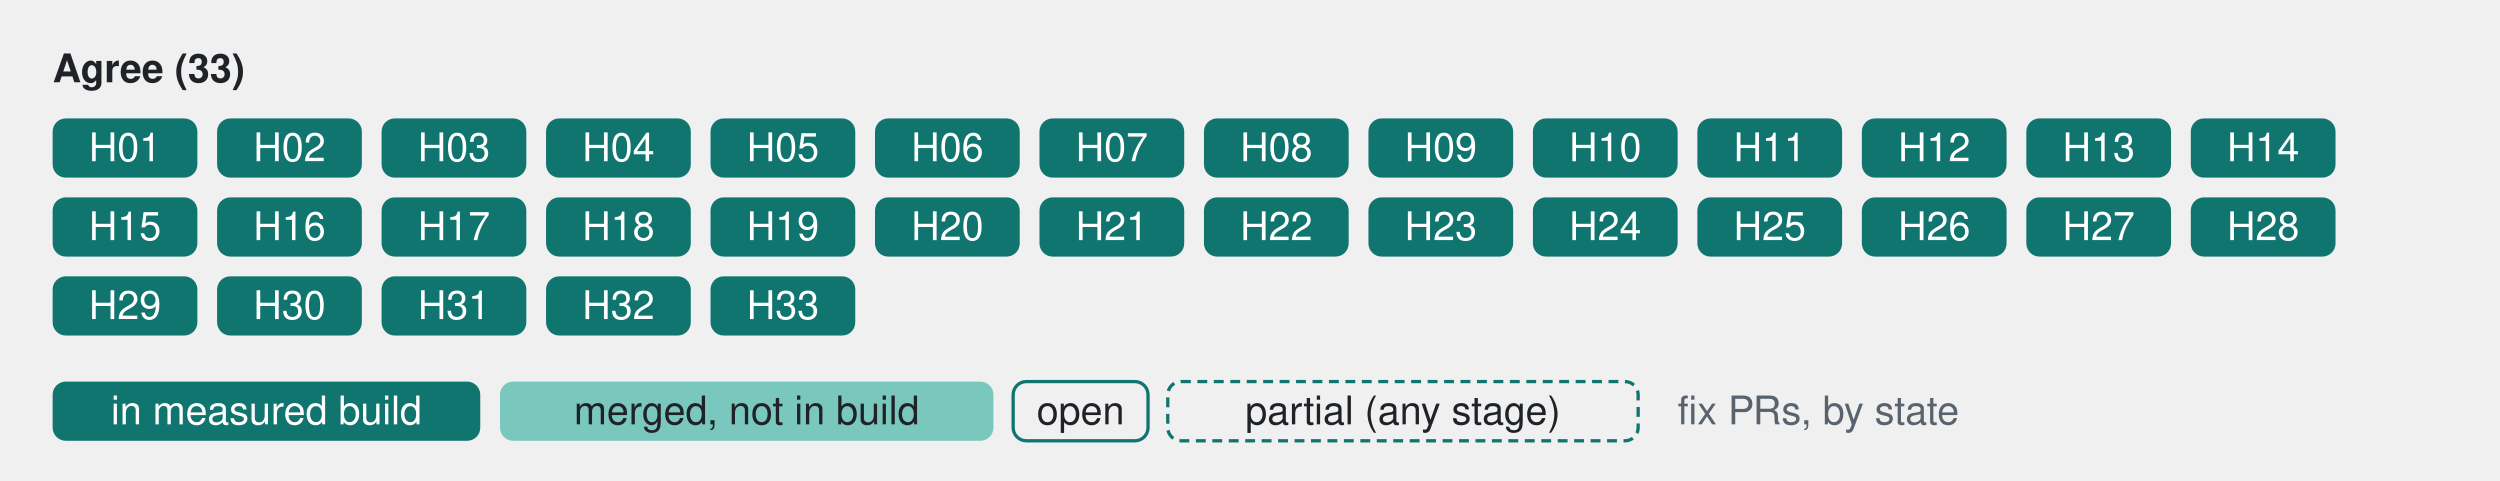
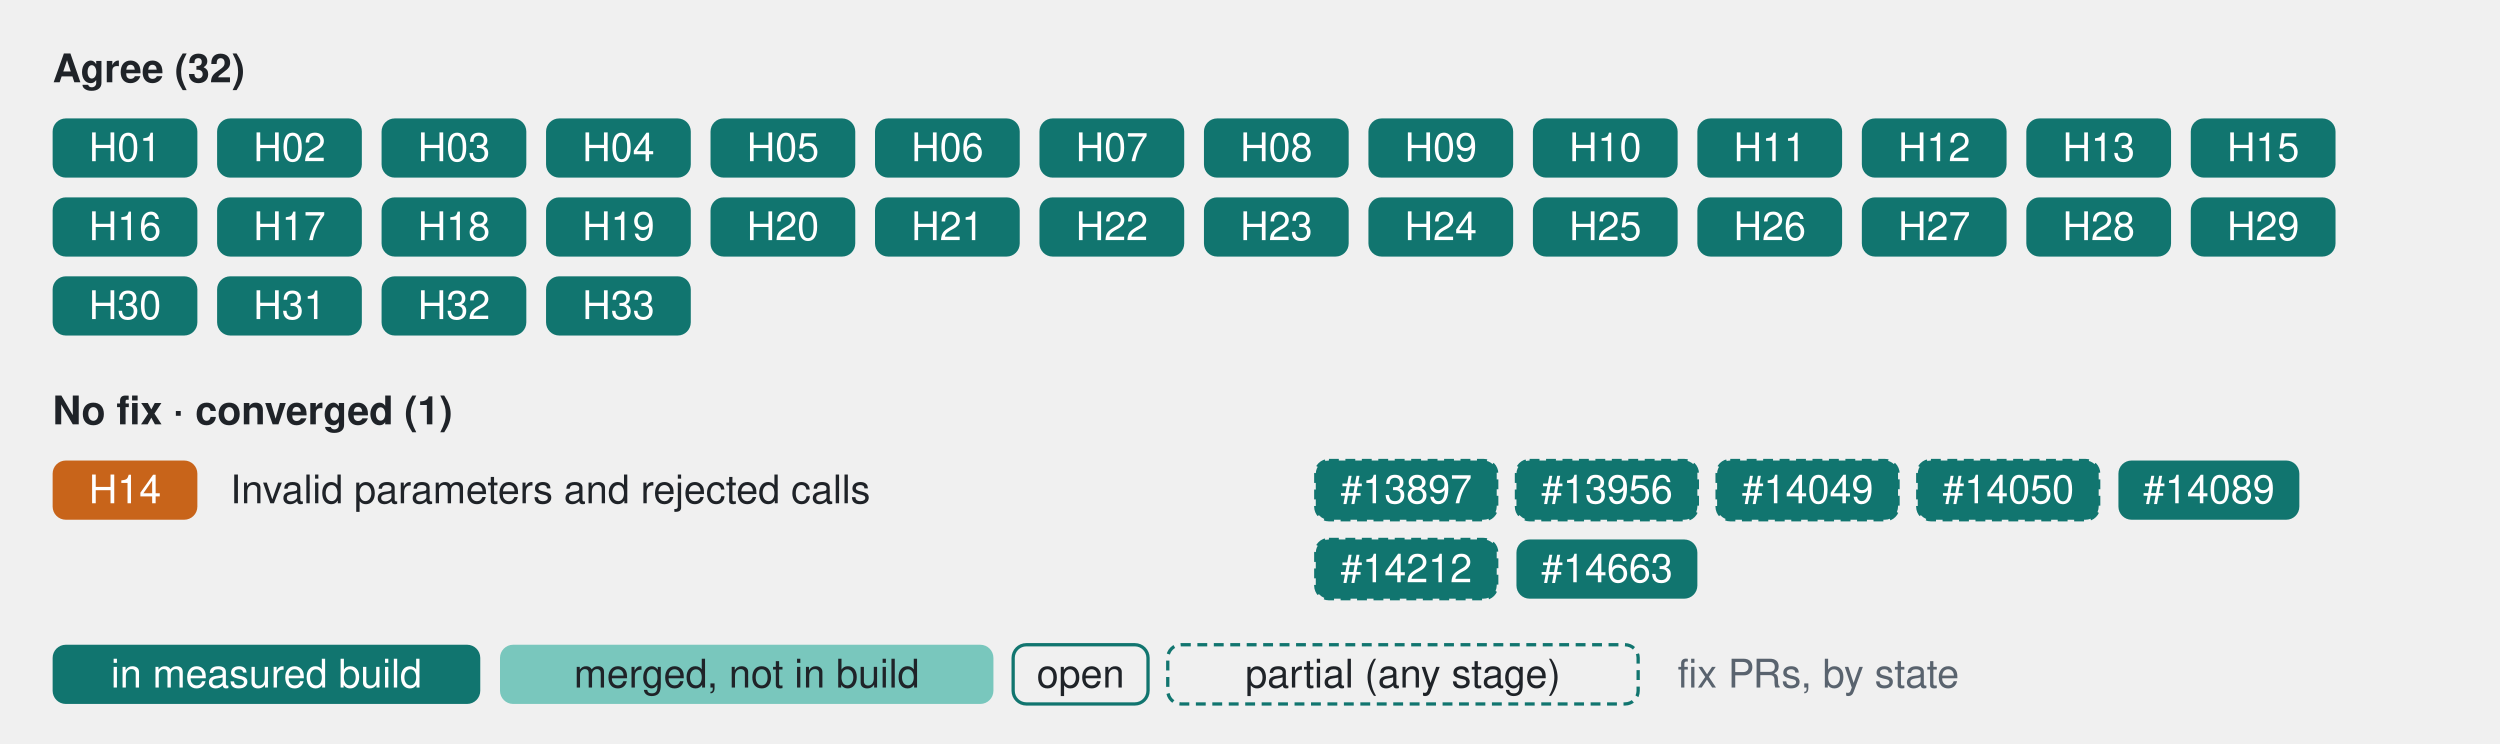
- <svg xmlns="http://www.w3.org/2000/svg" width="760" height="146" viewBox="0 0 760 146" role="img" aria-labelledby="title">
+ <svg xmlns="http://www.w3.org/2000/svg" width="760" height="226" viewBox="0 0 760 226" role="img" aria-labelledby="title">
  <style>text{font-family:-apple-system,BlinkMacSystemFont,"Segoe UI",Helvetica,Arial,sans-serif;font-size:12px}.head{font-weight:600}.partial{stroke-dasharray:3 2}.label{fill:#1f2328}.muted{fill:#59636e}.pr{fill:none;stroke:#11756f}.edge{stroke:#11756f}.b-agree{fill:#11756f}.n-agree{fill:#ffffff}.b-fix{fill:#79c7bd}.n-fix{fill:#1f2328}.b-converged{fill:#c8641a}.n-converged{fill:#ffffff}.b-review{fill:#f2b36b}.n-review{fill:#1f2328}.b-policy{fill:#8172c4}.n-policy{fill:#ffffff}.b-unmeasured{fill:#dde1e6}.n-unmeasured{fill:#1f2328}@media (prefers-color-scheme:dark){.label{fill:#e6edf3}.muted{fill:#9198a1}.pr{fill:none;stroke:#3aa59a}.edge{stroke:#3aa59a}.b-agree{fill:#3aa59a}.n-agree{fill:#0d1117}.b-fix{fill:#1a6b62}.n-fix{fill:#ffffff}.b-converged{fill:#e5843a}.n-converged{fill:#0d1117}.b-review{fill:#8f5420}.n-review{fill:#ffffff}.b-policy{fill:#9b8fe0}.n-policy{fill:#0d1117}.b-unmeasured{fill:#2d333b}.n-unmeasured{fill:#e6edf3}}</style>
-   <text class="label head" x="16" y="25">Agree (33)</text>
+   <text class="label head" x="16" y="25">Agree (32)</text>
  <rect class="b-agree" x="16" y="36" width="44" height="18" rx="4" />
  <text class="n-agree" x="38" y="49" text-anchor="middle">H01</text>
  <rect class="b-agree" x="66" y="36" width="44" height="18" rx="4" />
  <text class="n-agree" x="88" y="49" text-anchor="middle">H02</text>
  <rect class="b-agree" x="116" y="36" width="44" height="18" rx="4" />
  <text class="n-agree" x="138" y="49" text-anchor="middle">H03</text>
  <rect class="b-agree" x="166" y="36" width="44" height="18" rx="4" />
  <text class="n-agree" x="188" y="49" text-anchor="middle">H04</text>
  <rect class="b-agree" x="216" y="36" width="44" height="18" rx="4" />
  <text class="n-agree" x="238" y="49" text-anchor="middle">H05</text>
  <rect class="b-agree" x="266" y="36" width="44" height="18" rx="4" />
  <text class="n-agree" x="288" y="49" text-anchor="middle">H06</text>
  <rect class="b-agree" x="316" y="36" width="44" height="18" rx="4" />
  <text class="n-agree" x="338" y="49" text-anchor="middle">H07</text>
  <rect class="b-agree" x="366" y="36" width="44" height="18" rx="4" />
  <text class="n-agree" x="388" y="49" text-anchor="middle">H08</text>
  <rect class="b-agree" x="416" y="36" width="44" height="18" rx="4" />
  <text class="n-agree" x="438" y="49" text-anchor="middle">H09</text>
  <rect class="b-agree" x="466" y="36" width="44" height="18" rx="4" />
  <text class="n-agree" x="488" y="49" text-anchor="middle">H10</text>
  <rect class="b-agree" x="516" y="36" width="44" height="18" rx="4" />
  <text class="n-agree" x="538" y="49" text-anchor="middle">H11</text>
  <rect class="b-agree" x="566" y="36" width="44" height="18" rx="4" />
  <text class="n-agree" x="588" y="49" text-anchor="middle">H12</text>
  <rect class="b-agree" x="616" y="36" width="44" height="18" rx="4" />
  <text class="n-agree" x="638" y="49" text-anchor="middle">H13</text>
  <rect class="b-agree" x="666" y="36" width="44" height="18" rx="4" />
-   <text class="n-agree" x="688" y="49" text-anchor="middle">H14</text>
+   <text class="n-agree" x="688" y="49" text-anchor="middle">H15</text>
  <rect class="b-agree" x="16" y="60" width="44" height="18" rx="4" />
-   <text class="n-agree" x="38" y="73" text-anchor="middle">H15</text>
+   <text class="n-agree" x="38" y="73" text-anchor="middle">H16</text>
  <rect class="b-agree" x="66" y="60" width="44" height="18" rx="4" />
-   <text class="n-agree" x="88" y="73" text-anchor="middle">H16</text>
+   <text class="n-agree" x="88" y="73" text-anchor="middle">H17</text>
  <rect class="b-agree" x="116" y="60" width="44" height="18" rx="4" />
-   <text class="n-agree" x="138" y="73" text-anchor="middle">H17</text>
+   <text class="n-agree" x="138" y="73" text-anchor="middle">H18</text>
  <rect class="b-agree" x="166" y="60" width="44" height="18" rx="4" />
-   <text class="n-agree" x="188" y="73" text-anchor="middle">H18</text>
+   <text class="n-agree" x="188" y="73" text-anchor="middle">H19</text>
  <rect class="b-agree" x="216" y="60" width="44" height="18" rx="4" />
-   <text class="n-agree" x="238" y="73" text-anchor="middle">H19</text>
+   <text class="n-agree" x="238" y="73" text-anchor="middle">H20</text>
  <rect class="b-agree" x="266" y="60" width="44" height="18" rx="4" />
-   <text class="n-agree" x="288" y="73" text-anchor="middle">H20</text>
+   <text class="n-agree" x="288" y="73" text-anchor="middle">H21</text>
  <rect class="b-agree" x="316" y="60" width="44" height="18" rx="4" />
-   <text class="n-agree" x="338" y="73" text-anchor="middle">H21</text>
+   <text class="n-agree" x="338" y="73" text-anchor="middle">H22</text>
  <rect class="b-agree" x="366" y="60" width="44" height="18" rx="4" />
-   <text class="n-agree" x="388" y="73" text-anchor="middle">H22</text>
+   <text class="n-agree" x="388" y="73" text-anchor="middle">H23</text>
  <rect class="b-agree" x="416" y="60" width="44" height="18" rx="4" />
-   <text class="n-agree" x="438" y="73" text-anchor="middle">H23</text>
+   <text class="n-agree" x="438" y="73" text-anchor="middle">H24</text>
  <rect class="b-agree" x="466" y="60" width="44" height="18" rx="4" />
-   <text class="n-agree" x="488" y="73" text-anchor="middle">H24</text>
+   <text class="n-agree" x="488" y="73" text-anchor="middle">H25</text>
  <rect class="b-agree" x="516" y="60" width="44" height="18" rx="4" />
-   <text class="n-agree" x="538" y="73" text-anchor="middle">H25</text>
+   <text class="n-agree" x="538" y="73" text-anchor="middle">H26</text>
  <rect class="b-agree" x="566" y="60" width="44" height="18" rx="4" />
-   <text class="n-agree" x="588" y="73" text-anchor="middle">H26</text>
+   <text class="n-agree" x="588" y="73" text-anchor="middle">H27</text>
  <rect class="b-agree" x="616" y="60" width="44" height="18" rx="4" />
-   <text class="n-agree" x="638" y="73" text-anchor="middle">H27</text>
+   <text class="n-agree" x="638" y="73" text-anchor="middle">H28</text>
  <rect class="b-agree" x="666" y="60" width="44" height="18" rx="4" />
-   <text class="n-agree" x="688" y="73" text-anchor="middle">H28</text>
+   <text class="n-agree" x="688" y="73" text-anchor="middle">H29</text>
  <rect class="b-agree" x="16" y="84" width="44" height="18" rx="4" />
-   <text class="n-agree" x="38" y="97" text-anchor="middle">H29</text>
+   <text class="n-agree" x="38" y="97" text-anchor="middle">H30</text>
  <rect class="b-agree" x="66" y="84" width="44" height="18" rx="4" />
-   <text class="n-agree" x="88" y="97" text-anchor="middle">H30</text>
+   <text class="n-agree" x="88" y="97" text-anchor="middle">H31</text>
  <rect class="b-agree" x="116" y="84" width="44" height="18" rx="4" />
-   <text class="n-agree" x="138" y="97" text-anchor="middle">H31</text>
+   <text class="n-agree" x="138" y="97" text-anchor="middle">H32</text>
  <rect class="b-agree" x="166" y="84" width="44" height="18" rx="4" />
-   <text class="n-agree" x="188" y="97" text-anchor="middle">H32</text>
-   <rect class="b-agree" x="216" y="84" width="44" height="18" rx="4" />
-   <text class="n-agree" x="238" y="97" text-anchor="middle">H33</text>
-   <rect class="b-agree" x="16" y="116" width="130" height="18" rx="4" />
-   <text class="n-agree" x="81" y="129" text-anchor="middle">in measured build</text>
-   <rect class="b-fix" x="152" y="116" width="150" height="18" rx="4" />
-   <text class="n-fix" x="227" y="129" text-anchor="middle">merged, not in build</text>
-   <rect class="pr" x="308" y="116" width="41" height="18" rx="4" />
-   <text class="label" x="328.5" y="129" text-anchor="middle">open</text>
-   <rect class="pr partial" x="355" y="116" width="143" height="18" rx="4" />
-   <text class="label" x="426.5" y="129" text-anchor="middle">partial (any stage)</text>
-   <text class="muted" x="510" y="129">fix PRs, by state</text>
+   <text class="n-agree" x="188" y="97" text-anchor="middle">H33</text>
+   <text class="label head" x="16" y="129">No fix · converged (1)</text>
+   <rect class="b-converged" x="16" y="140" width="44" height="18" rx="4" />
+   <text class="n-converged" x="38" y="153" text-anchor="middle">H14</text>
+   <text class="label" x="70" y="153">Invalid parameters and rejected calls</text>
+   <rect class="b-agree edge partial" x="400" y="140" width="55" height="18" rx="4" />
+   <text class="n-agree" x="427.5" y="153" text-anchor="middle">#13897</text>
+   <rect class="b-agree edge partial" x="461" y="140" width="55" height="18" rx="4" />
+   <text class="n-agree" x="488.5" y="153" text-anchor="middle">#13956</text>
+   <rect class="b-agree edge partial" x="522" y="140" width="55" height="18" rx="4" />
+   <text class="n-agree" x="549.5" y="153" text-anchor="middle">#14049</text>
+   <rect class="b-agree edge partial" x="583" y="140" width="55" height="18" rx="4" />
+   <text class="n-agree" x="610.5" y="153" text-anchor="middle">#14050</text>
+   <rect class="b-agree" x="644" y="140" width="55" height="18" rx="4" />
+   <text class="n-agree" x="671.5" y="153" text-anchor="middle">#14089</text>
+   <rect class="b-agree edge partial" x="400" y="164" width="55" height="18" rx="4" />
+   <text class="n-agree" x="427.5" y="177" text-anchor="middle">#14212</text>
+   <rect class="b-agree" x="461" y="164" width="55" height="18" rx="4" />
+   <text class="n-agree" x="488.5" y="177" text-anchor="middle">#14663</text>
+   <rect class="b-agree" x="16" y="196" width="130" height="18" rx="4" />
+   <text class="n-agree" x="81" y="209" text-anchor="middle">in measured build</text>
+   <rect class="b-fix" x="152" y="196" width="150" height="18" rx="4" />
+   <text class="n-fix" x="227" y="209" text-anchor="middle">merged, not in build</text>
+   <rect class="pr" x="308" y="196" width="41" height="18" rx="4" />
+   <text class="label" x="328.5" y="209" text-anchor="middle">open</text>
+   <rect class="pr partial" x="355" y="196" width="143" height="18" rx="4" />
+   <text class="label" x="426.5" y="209" text-anchor="middle">partial (any stage)</text>
+   <text class="muted" x="510" y="209">fix PRs, by state</text>
</svg>
